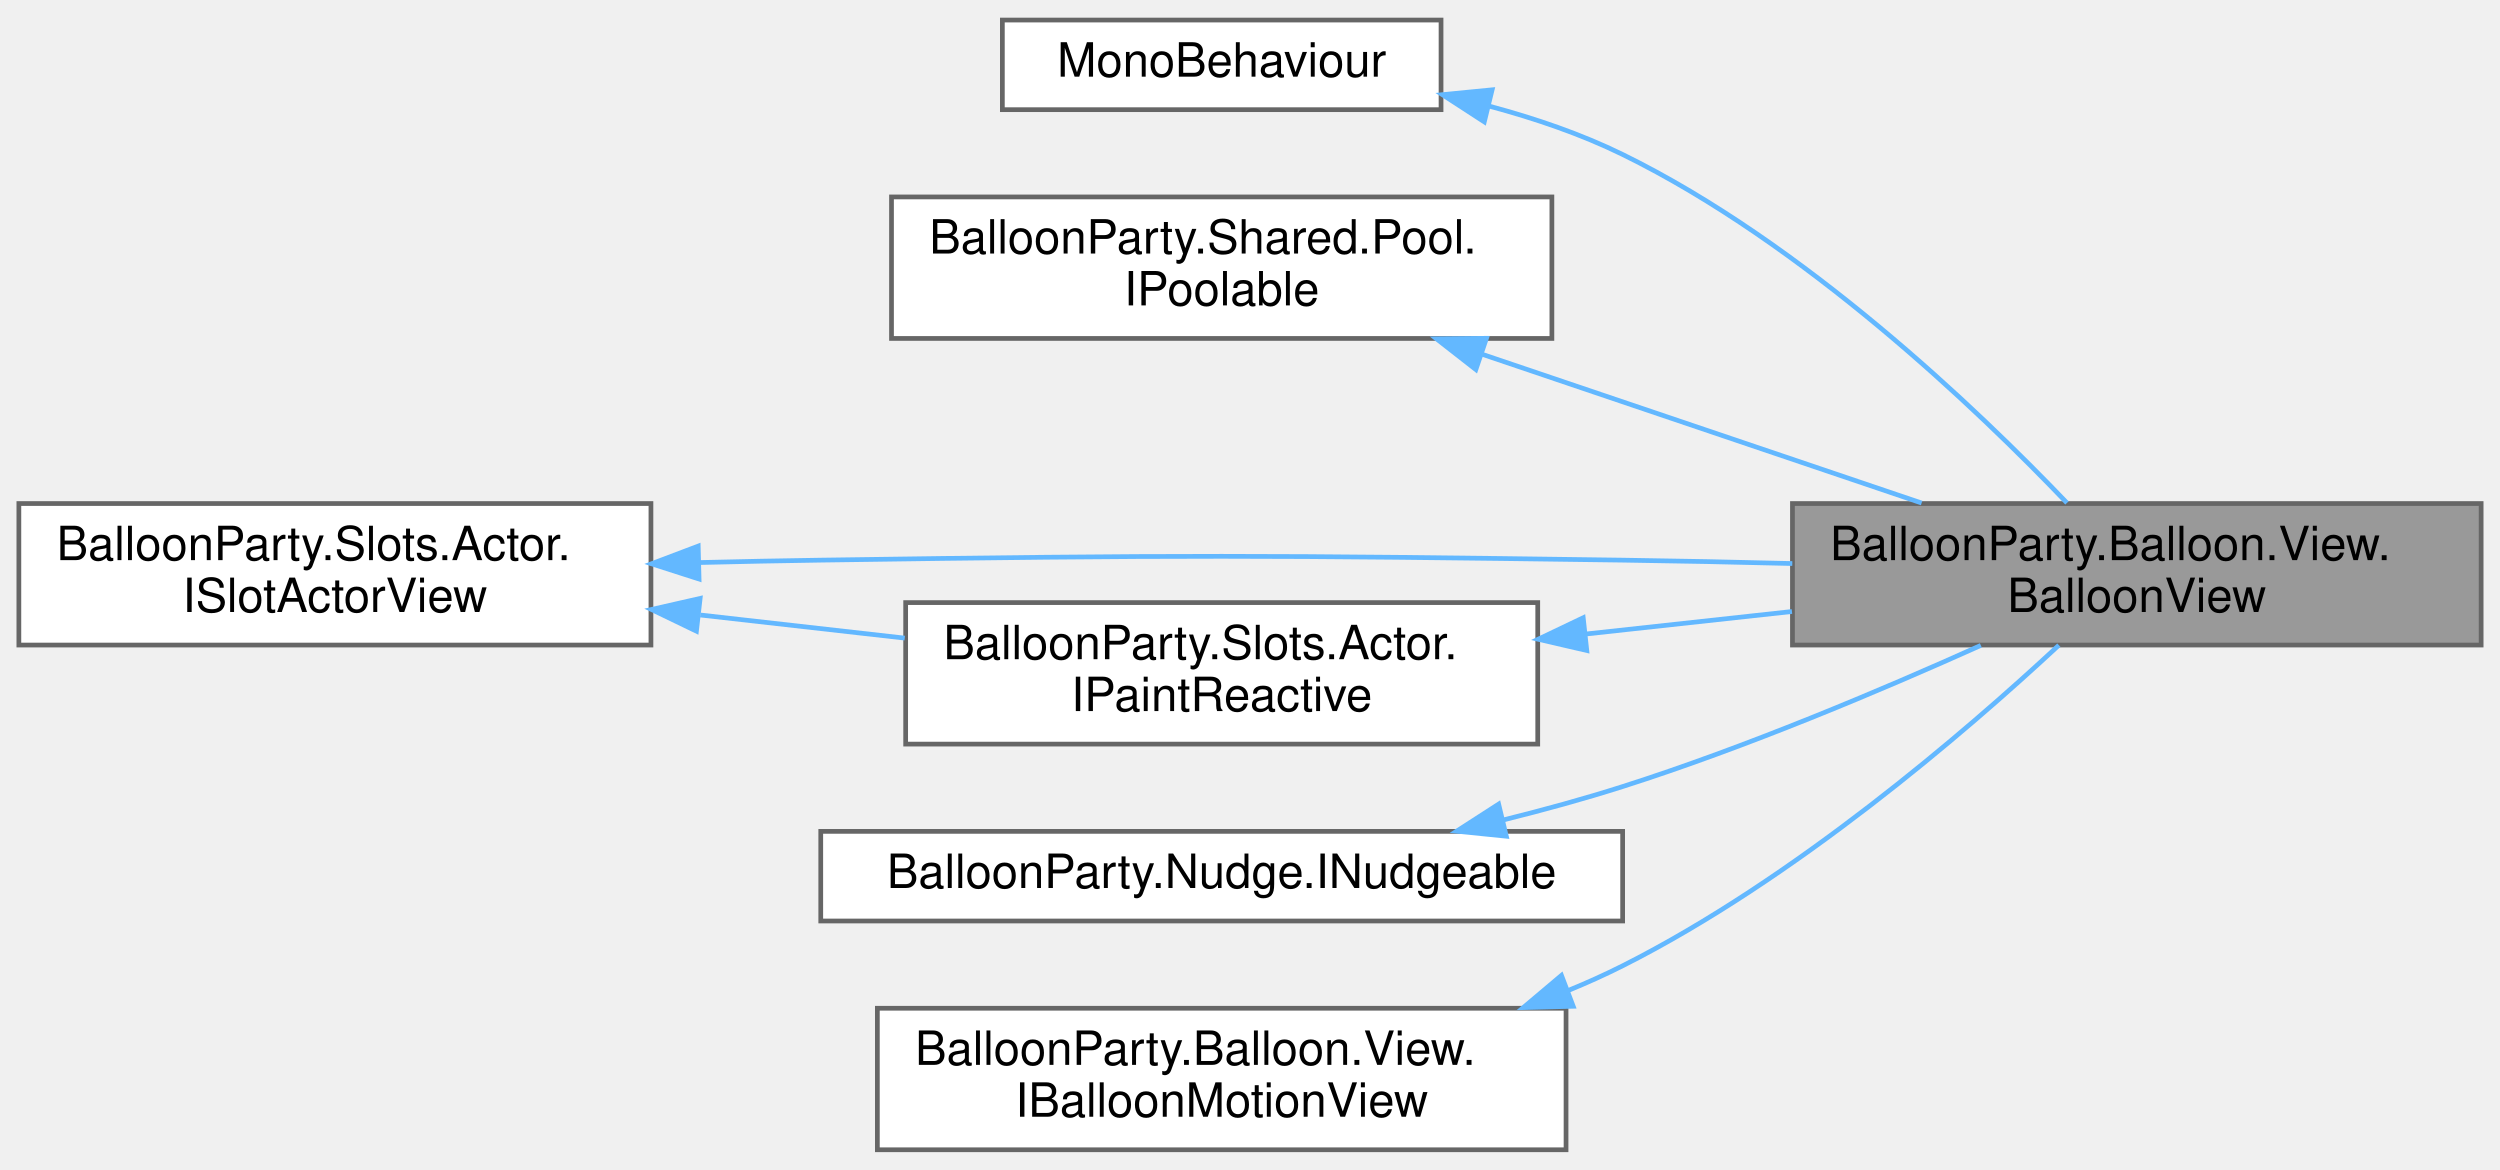
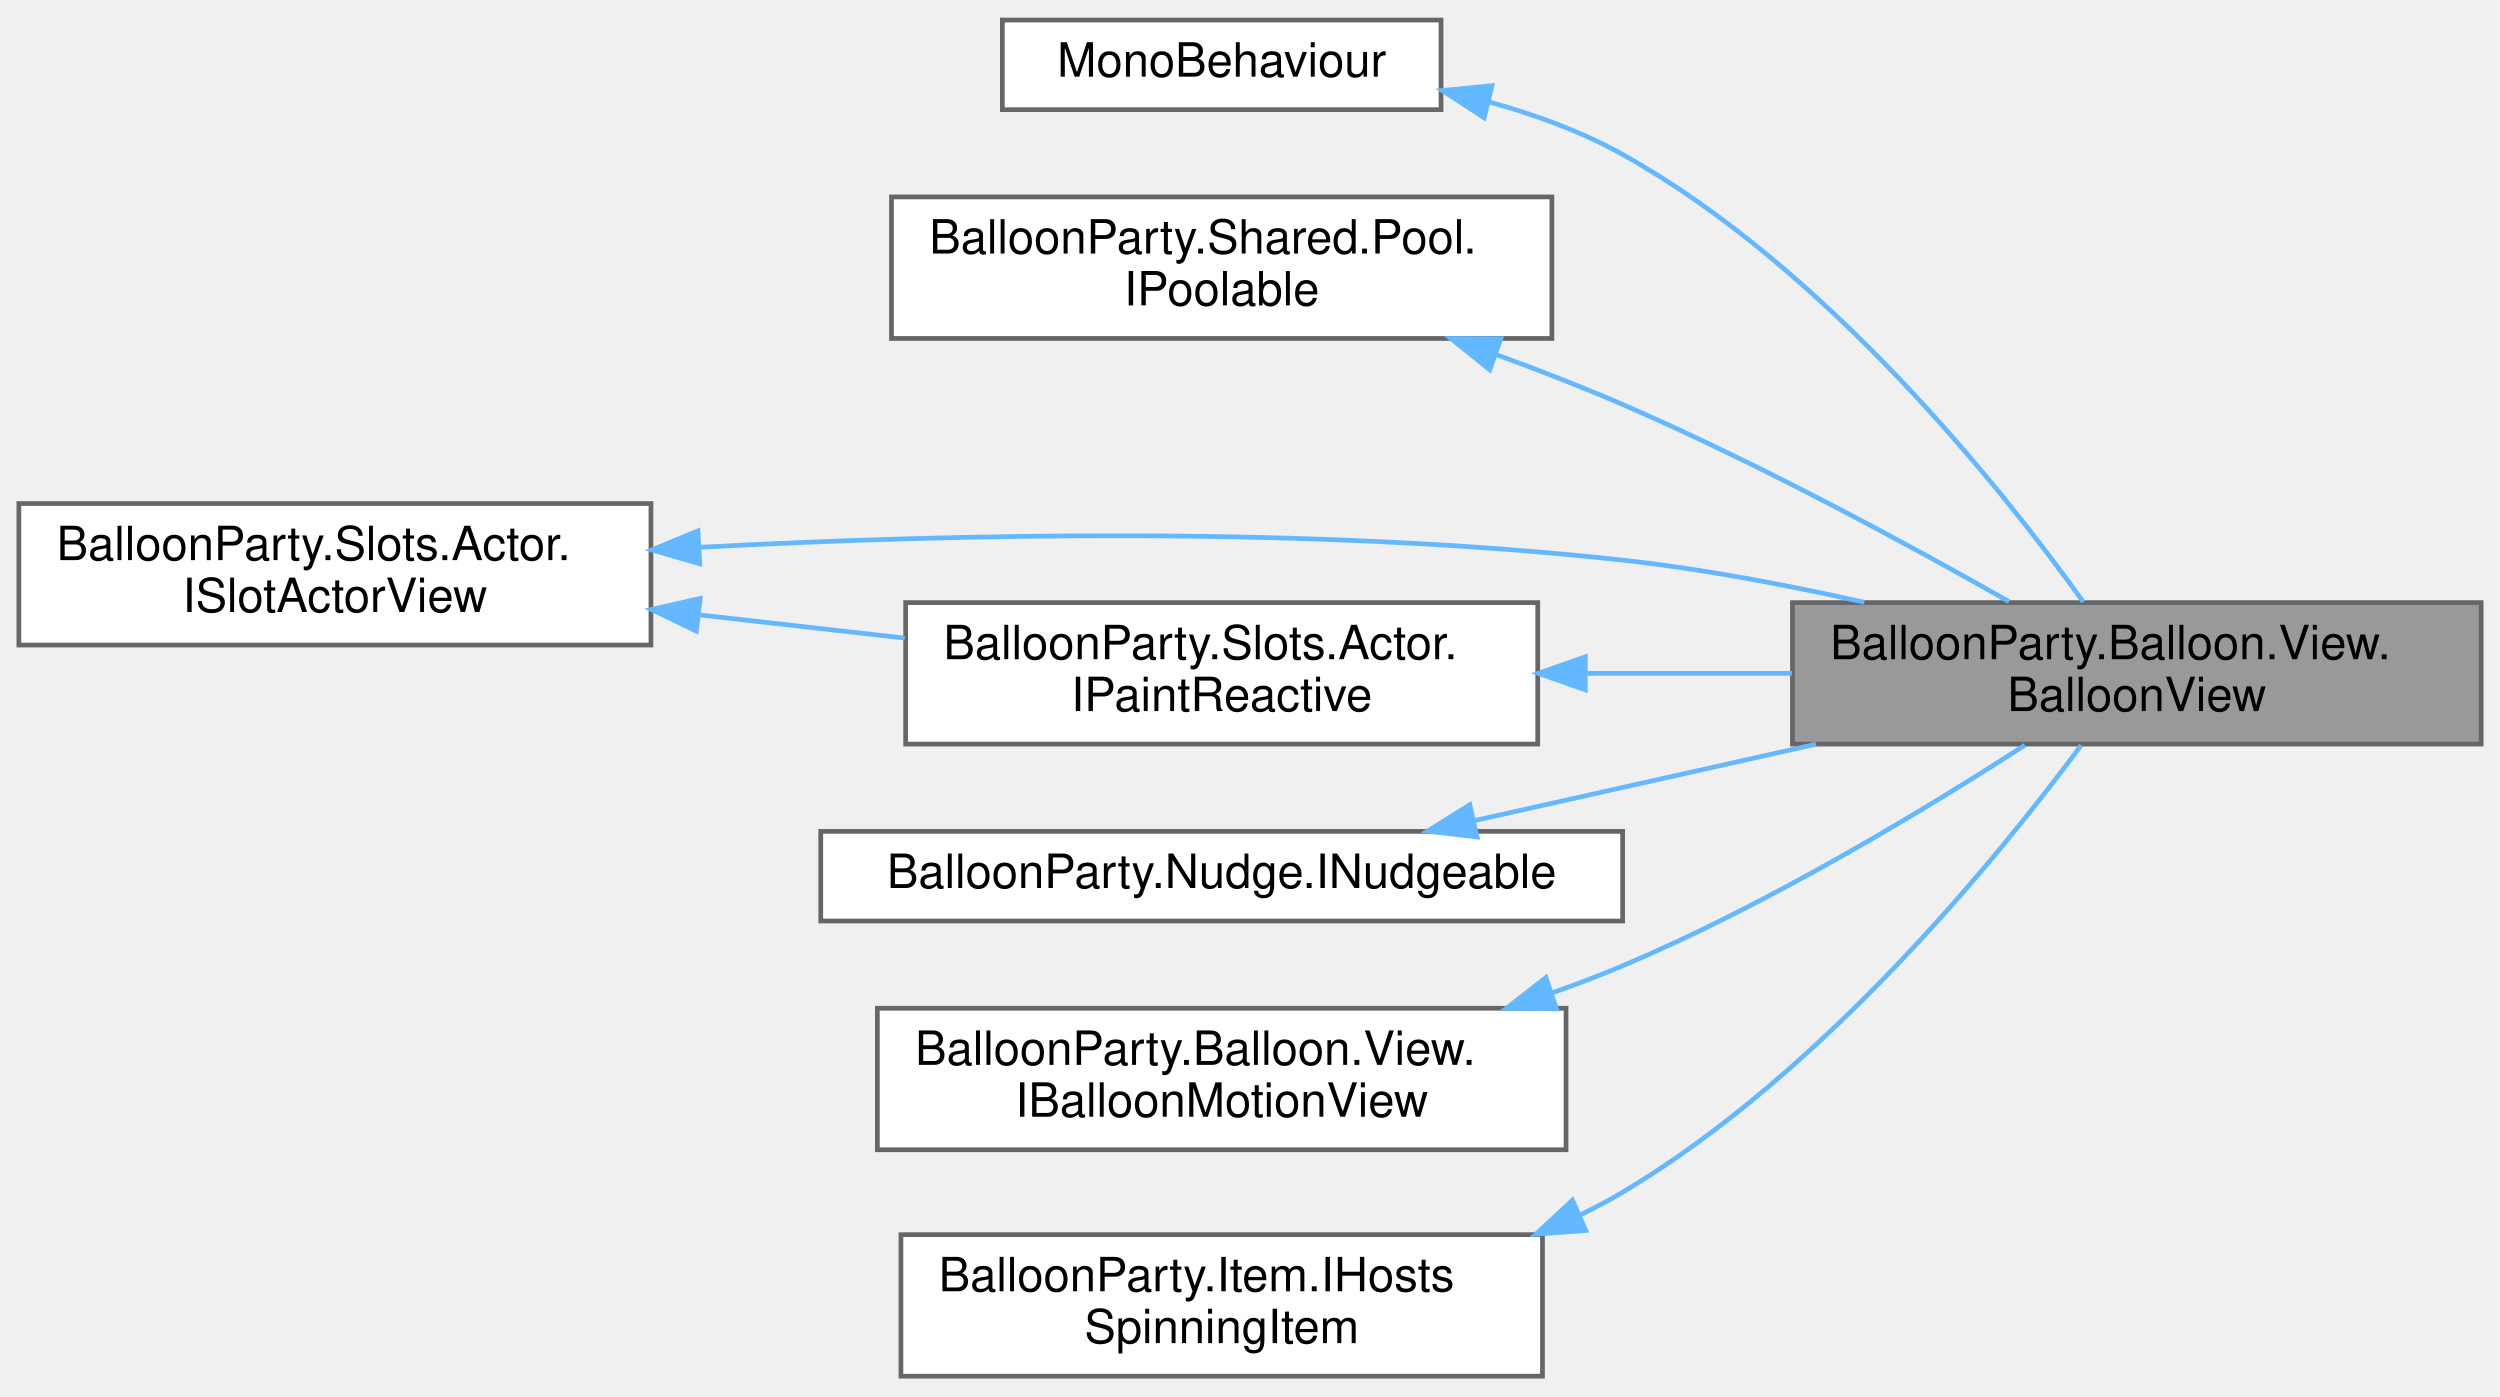
- <svg xmlns="http://www.w3.org/2000/svg" xmlns:xlink="http://www.w3.org/1999/xlink" width="530pt" height="248pt" viewBox="0.00 0.00 530.00 247.50">
-   <g id="graph0" class="graph" transform="scale(1 1) rotate(0) translate(4 243.5)">
+ <svg xmlns="http://www.w3.org/2000/svg" xmlns:xlink="http://www.w3.org/1999/xlink" width="530pt" height="296pt" viewBox="0.00 0.00 530.00 295.50">
+   <g id="graph0" class="graph" transform="scale(1 1) rotate(0) translate(4 291.5)">
    <g id="Node000001" class="node">
      <g id="a_Node000001">
        <a xlink:title=" ">
-           <polygon fill="#999999" stroke="#666666" points="522,-137 376,-137 376,-107 522,-107 522,-137" />
-           <text text-anchor="start" x="384" y="-125" font-family="Helvetica,sans-Serif" font-size="10.00">BalloonParty.Balloon.View.</text>
-           <text text-anchor="middle" x="449" y="-114" font-family="Helvetica,sans-Serif" font-size="10.00">BalloonView</text>
+           <polygon fill="#999999" stroke="#666666" points="522,-164 376,-164 376,-134 522,-134 522,-164" />
+           <text text-anchor="start" x="384" y="-152" font-family="Helvetica,sans-Serif" font-size="10.00">BalloonParty.Balloon.View.</text>
+           <text text-anchor="middle" x="449" y="-141" font-family="Helvetica,sans-Serif" font-size="10.00">BalloonView</text>
        </a>
      </g>
    </g>
    <g id="Node000002" class="node">
      <g id="a_Node000002">
        <a xlink:title=" ">
-           <polygon fill="white" stroke="#666666" points="301.5,-239.5 208.5,-239.5 208.5,-220.5 301.5,-220.5 301.5,-239.5" />
-           <text text-anchor="middle" x="255" y="-227.5" font-family="Helvetica,sans-Serif" font-size="10.00">MonoBehaviour</text>
+           <polygon fill="white" stroke="#666666" points="301.5,-287.5 208.5,-287.5 208.5,-268.5 301.5,-268.5 301.5,-287.5" />
+           <text text-anchor="middle" x="255" y="-275.5" font-family="Helvetica,sans-Serif" font-size="10.00">MonoBehaviour</text>
        </a>
      </g>
    </g>
    <g id="edge1_Node000001_Node000002" class="edge">
      <g id="a_edge1_Node000001_Node000002">
        <a xlink:title=" ">
-           <path fill="none" stroke="#63b8ff" d="M311.79,-221.23C321.47,-218.64 331.23,-215.3 340,-211 378.39,-192.18 415.04,-157.17 434.2,-137.13" />
-           <polygon fill="#63b8ff" stroke="#63b8ff" points="310.67,-217.91 301.78,-223.68 312.33,-224.71 310.67,-217.91" />
+           <path fill="none" stroke="#63b8ff" d="M311.55,-270.17C321.4,-267.48 331.28,-263.86 340,-259 383.25,-234.89 420.39,-188.18 437.67,-164.13" />
+           <polygon fill="#63b8ff" stroke="#63b8ff" points="310.64,-266.79 301.76,-272.56 312.31,-273.59 310.64,-266.79" />
        </a>
      </g>
    </g>
    <g id="Node000003" class="node">
      <g id="a_Node000003">
        <a xlink:href="interfaceBalloonParty_1_1Shared_1_1Pool_1_1IPoolable.html" target="_top" xlink:title=" ">
-           <polygon fill="white" stroke="#666666" points="325,-202 185,-202 185,-172 325,-172 325,-202" />
-           <text text-anchor="start" x="193" y="-190" font-family="Helvetica,sans-Serif" font-size="10.00">BalloonParty.Shared.Pool.</text>
-           <text text-anchor="middle" x="255" y="-179" font-family="Helvetica,sans-Serif" font-size="10.00">IPoolable</text>
+           <polygon fill="white" stroke="#666666" points="325,-250 185,-250 185,-220 325,-220 325,-250" />
+           <text text-anchor="start" x="193" y="-238" font-family="Helvetica,sans-Serif" font-size="10.00">BalloonParty.Shared.Pool.</text>
+           <text text-anchor="middle" x="255" y="-227" font-family="Helvetica,sans-Serif" font-size="10.00">IPoolable</text>
        </a>
      </g>
    </g>
    <g id="edge2_Node000001_Node000003" class="edge">
      <g id="a_edge2_Node000001_Node000003">
        <a xlink:title=" ">
-           <path fill="none" stroke="#63b8ff" d="M310.24,-168.64C339.67,-158.68 375.59,-146.51 403.38,-137.11" />
-           <polygon fill="#63b8ff" stroke="#63b8ff" points="308.88,-165.4 300.53,-171.92 311.13,-172.03 308.88,-165.4" />
+           <path fill="none" stroke="#63b8ff" d="M313.29,-216.54C322.31,-213.26 331.48,-209.69 340,-206 368.79,-193.52 400.39,-176.42 421.92,-164.21" />
+           <polygon fill="#63b8ff" stroke="#63b8ff" points="311.83,-213.35 303.58,-219.99 314.17,-219.94 311.83,-213.35" />
        </a>
      </g>
    </g>
    <g id="Node000004" class="node">
      <g id="a_Node000004">
        <a xlink:href="interfaceBalloonParty_1_1Slots_1_1Actor_1_1ISlotActorView.html" target="_top" xlink:title=" ">
-           <polygon fill="white" stroke="#666666" points="134,-137 0,-137 0,-107 134,-107 134,-137" />
-           <text text-anchor="start" x="8" y="-125" font-family="Helvetica,sans-Serif" font-size="10.00">BalloonParty.Slots.Actor.</text>
-           <text text-anchor="middle" x="67" y="-114" font-family="Helvetica,sans-Serif" font-size="10.00">ISlotActorView</text>
+           <polygon fill="white" stroke="#666666" points="134,-185 0,-185 0,-155 134,-155 134,-185" />
+           <text text-anchor="start" x="8" y="-173" font-family="Helvetica,sans-Serif" font-size="10.00">BalloonParty.Slots.Actor.</text>
+           <text text-anchor="middle" x="67" y="-162" font-family="Helvetica,sans-Serif" font-size="10.00">ISlotActorView</text>
        </a>
      </g>
    </g>
    <g id="edge3_Node000001_Node000004" class="edge">
      <g id="a_edge3_Node000001_Node000004">
        <a xlink:title=" ">
-           <path fill="none" stroke="#63b8ff" d="M144.26,-124.49C152.94,-124.7 161.66,-124.88 170,-125 245.55,-126.11 264.45,-126.05 340,-125 351.63,-124.84 363.96,-124.58 375.97,-124.28" />
-           <polygon fill="#63b8ff" stroke="#63b8ff" points="144.2,-120.99 134.11,-124.23 144.02,-127.98 144.2,-120.99" />
+           <path fill="none" stroke="#63b8ff" d="M144.47,-175.73C199.12,-178.64 274.29,-180.21 340,-173 356.8,-171.16 374.81,-167.74 391.22,-164.06" />
+           <polygon fill="#63b8ff" stroke="#63b8ff" points="144.35,-172.22 134.17,-175.16 143.96,-179.21 144.35,-172.22" />
        </a>
      </g>
    </g>
    <g id="Node000005" class="node">
      <g id="a_Node000005">
        <a xlink:href="interfaceBalloonParty_1_1Slots_1_1Actor_1_1IPaintReactive.html" target="_top" xlink:title="A slot-actor view that can play the paint-splash drip reaction.">
-           <polygon fill="white" stroke="#666666" points="322,-116 188,-116 188,-86 322,-86 322,-116" />
-           <text text-anchor="start" x="196" y="-104" font-family="Helvetica,sans-Serif" font-size="10.00">BalloonParty.Slots.Actor.</text>
-           <text text-anchor="middle" x="255" y="-93" font-family="Helvetica,sans-Serif" font-size="10.00">IPaintReactive</text>
+           <polygon fill="white" stroke="#666666" points="322,-164 188,-164 188,-134 322,-134 322,-164" />
+           <text text-anchor="start" x="196" y="-152" font-family="Helvetica,sans-Serif" font-size="10.00">BalloonParty.Slots.Actor.</text>
+           <text text-anchor="middle" x="255" y="-141" font-family="Helvetica,sans-Serif" font-size="10.00">IPaintReactive</text>
        </a>
      </g>
    </g>
    <g id="edge5_Node000005_Node000004" class="edge">
      <g id="a_edge5_Node000005_Node000004">
        <a xlink:title=" ">
-           <path fill="none" stroke="#63b8ff" d="M144.46,-113.37C158.84,-111.74 173.76,-110.06 187.8,-108.47" />
-           <polygon fill="#63b8ff" stroke="#63b8ff" points="143.64,-109.94 134.1,-114.54 144.43,-116.89 143.64,-109.94" />
+           <path fill="none" stroke="#63b8ff" d="M144.46,-161.37C158.84,-159.74 173.76,-158.06 187.8,-156.47" />
+           <polygon fill="#63b8ff" stroke="#63b8ff" points="143.64,-157.94 134.1,-162.54 144.43,-164.89 143.64,-157.94" />
        </a>
      </g>
    </g>
    <g id="edge4_Node000001_Node000005" class="edge">
      <g id="a_edge4_Node000001_Node000005">
        <a xlink:title=" ">
-           <path fill="none" stroke="#63b8ff" d="M332.39,-109.36C346.73,-110.92 361.69,-112.56 375.89,-114.11" />
-           <polygon fill="#63b8ff" stroke="#63b8ff" points="332.4,-105.84 322.08,-108.23 331.64,-112.79 332.4,-105.84" />
+           <path fill="none" stroke="#63b8ff" d="M332.39,-149C346.73,-149 361.69,-149 375.89,-149" />
+           <polygon fill="#63b8ff" stroke="#63b8ff" points="332.08,-145.5 322.08,-149 332.08,-152.5 332.08,-145.5" />
        </a>
      </g>
    </g>
    <g id="Node000006" class="node">
      <g id="a_Node000006">
        <a xlink:href="interfaceBalloonParty_1_1Nudge_1_1INudgeable.html" target="_top" xlink:title="Decouples NudgeService from BalloonView specifically.">
-           <polygon fill="white" stroke="#666666" points="340,-67.5 170,-67.5 170,-48.5 340,-48.5 340,-67.5" />
-           <text text-anchor="middle" x="255" y="-55.5" font-family="Helvetica,sans-Serif" font-size="10.00">BalloonParty.Nudge.INudgeable</text>
+           <polygon fill="white" stroke="#666666" points="340,-115.5 170,-115.5 170,-96.5 340,-96.5 340,-115.5" />
+           <text text-anchor="middle" x="255" y="-103.5" font-family="Helvetica,sans-Serif" font-size="10.00">BalloonParty.Nudge.INudgeable</text>
        </a>
      </g>
    </g>
    <g id="edge6_Node000001_Node000006" class="edge">
      <g id="a_edge6_Node000001_Node000006">
        <a xlink:title=" ">
-           <path fill="none" stroke="#63b8ff" d="M314.74,-69.93C323.28,-72.05 331.91,-74.42 340,-77 366.13,-85.33 394.73,-97.39 415.94,-106.93" />
-           <polygon fill="#63b8ff" stroke="#63b8ff" points="315.34,-66.47 304.8,-67.54 313.71,-73.28 315.34,-66.47" />
+           <path fill="none" stroke="#63b8ff" d="M308.58,-117.78C330.93,-122.78 357.27,-128.68 381,-133.99" />
+           <polygon fill="#63b8ff" stroke="#63b8ff" points="309.13,-114.31 298.61,-115.54 307.6,-121.14 309.13,-114.31" />
        </a>
      </g>
    </g>
    <g id="Node000007" class="node">
      <g id="a_Node000007">
        <a xlink:href="interfaceBalloonParty_1_1Balloon_1_1View_1_1IBalloonMotionView.html" target="_top" xlink:title="Position surface BalloonMotionTicker reads (base reconciliation) and writes (base + impulses).">
-           <polygon fill="white" stroke="#666666" points="328,-30 182,-30 182,0 328,0 328,-30" />
-           <text text-anchor="start" x="190" y="-18" font-family="Helvetica,sans-Serif" font-size="10.00">BalloonParty.Balloon.View.</text>
-           <text text-anchor="middle" x="255" y="-7" font-family="Helvetica,sans-Serif" font-size="10.00">IBalloonMotionView</text>
+           <polygon fill="white" stroke="#666666" points="328,-78 182,-78 182,-48 328,-48 328,-78" />
+           <text text-anchor="start" x="190" y="-66" font-family="Helvetica,sans-Serif" font-size="10.00">BalloonParty.Balloon.View.</text>
+           <text text-anchor="middle" x="255" y="-55" font-family="Helvetica,sans-Serif" font-size="10.00">IBalloonMotionView</text>
        </a>
      </g>
    </g>
    <g id="edge7_Node000001_Node000007" class="edge">
      <g id="a_edge7_Node000001_Node000007">
        <a xlink:title=" ">
-           <path fill="none" stroke="#63b8ff" d="M328.37,-33.73C332.36,-35.36 336.27,-37.12 340,-39 376.32,-57.3 412.59,-88.48 432.48,-106.97" />
-           <polygon fill="#63b8ff" stroke="#63b8ff" points="329.52,-30.42 318.93,-30.14 327.03,-36.97 329.52,-30.42" />
+           <path fill="none" stroke="#63b8ff" d="M325.18,-81.3C330.24,-83.08 335.23,-84.99 340,-87 370.87,-100.04 403.95,-120.02 425.25,-133.75" />
+           <polygon fill="#63b8ff" stroke="#63b8ff" points="325.97,-77.87 315.37,-78 323.74,-84.51 325.97,-77.87" />
+         </a>
+       </g>
+     </g>
+     <g id="Node000008" class="node">
+       <g id="a_Node000008">
+         <a xlink:href="interfaceBalloonParty_1_1Item_1_1IHostsSpinningItem.html" target="_top" xlink:title="A board view that may be hosting a spinning item visual, exposing it read-only.">
+           <polygon fill="white" stroke="#666666" points="323,-30 187,-30 187,0 323,0 323,-30" />
+           <text text-anchor="start" x="195" y="-18" font-family="Helvetica,sans-Serif" font-size="10.00">BalloonParty.Item.IHosts</text>
+           <text text-anchor="middle" x="255" y="-7" font-family="Helvetica,sans-Serif" font-size="10.00">SpinningItem</text>
+         </a>
+       </g>
+     </g>
+     <g id="edge8_Node000001_Node000008" class="edge">
+       <g id="a_edge8_Node000001_Node000008">
+         <a xlink:title=" ">
+           <path fill="none" stroke="#63b8ff" d="M331.06,-34.22C334.14,-35.71 337.13,-37.29 340,-39 382.33,-64.17 419.6,-109.98 437.22,-133.76" />
+           <polygon fill="#63b8ff" stroke="#63b8ff" points="332.17,-30.89 321.61,-30.1 329.37,-37.31 332.17,-30.89" />
        </a>
      </g>
    </g>
  </g>
</svg>
